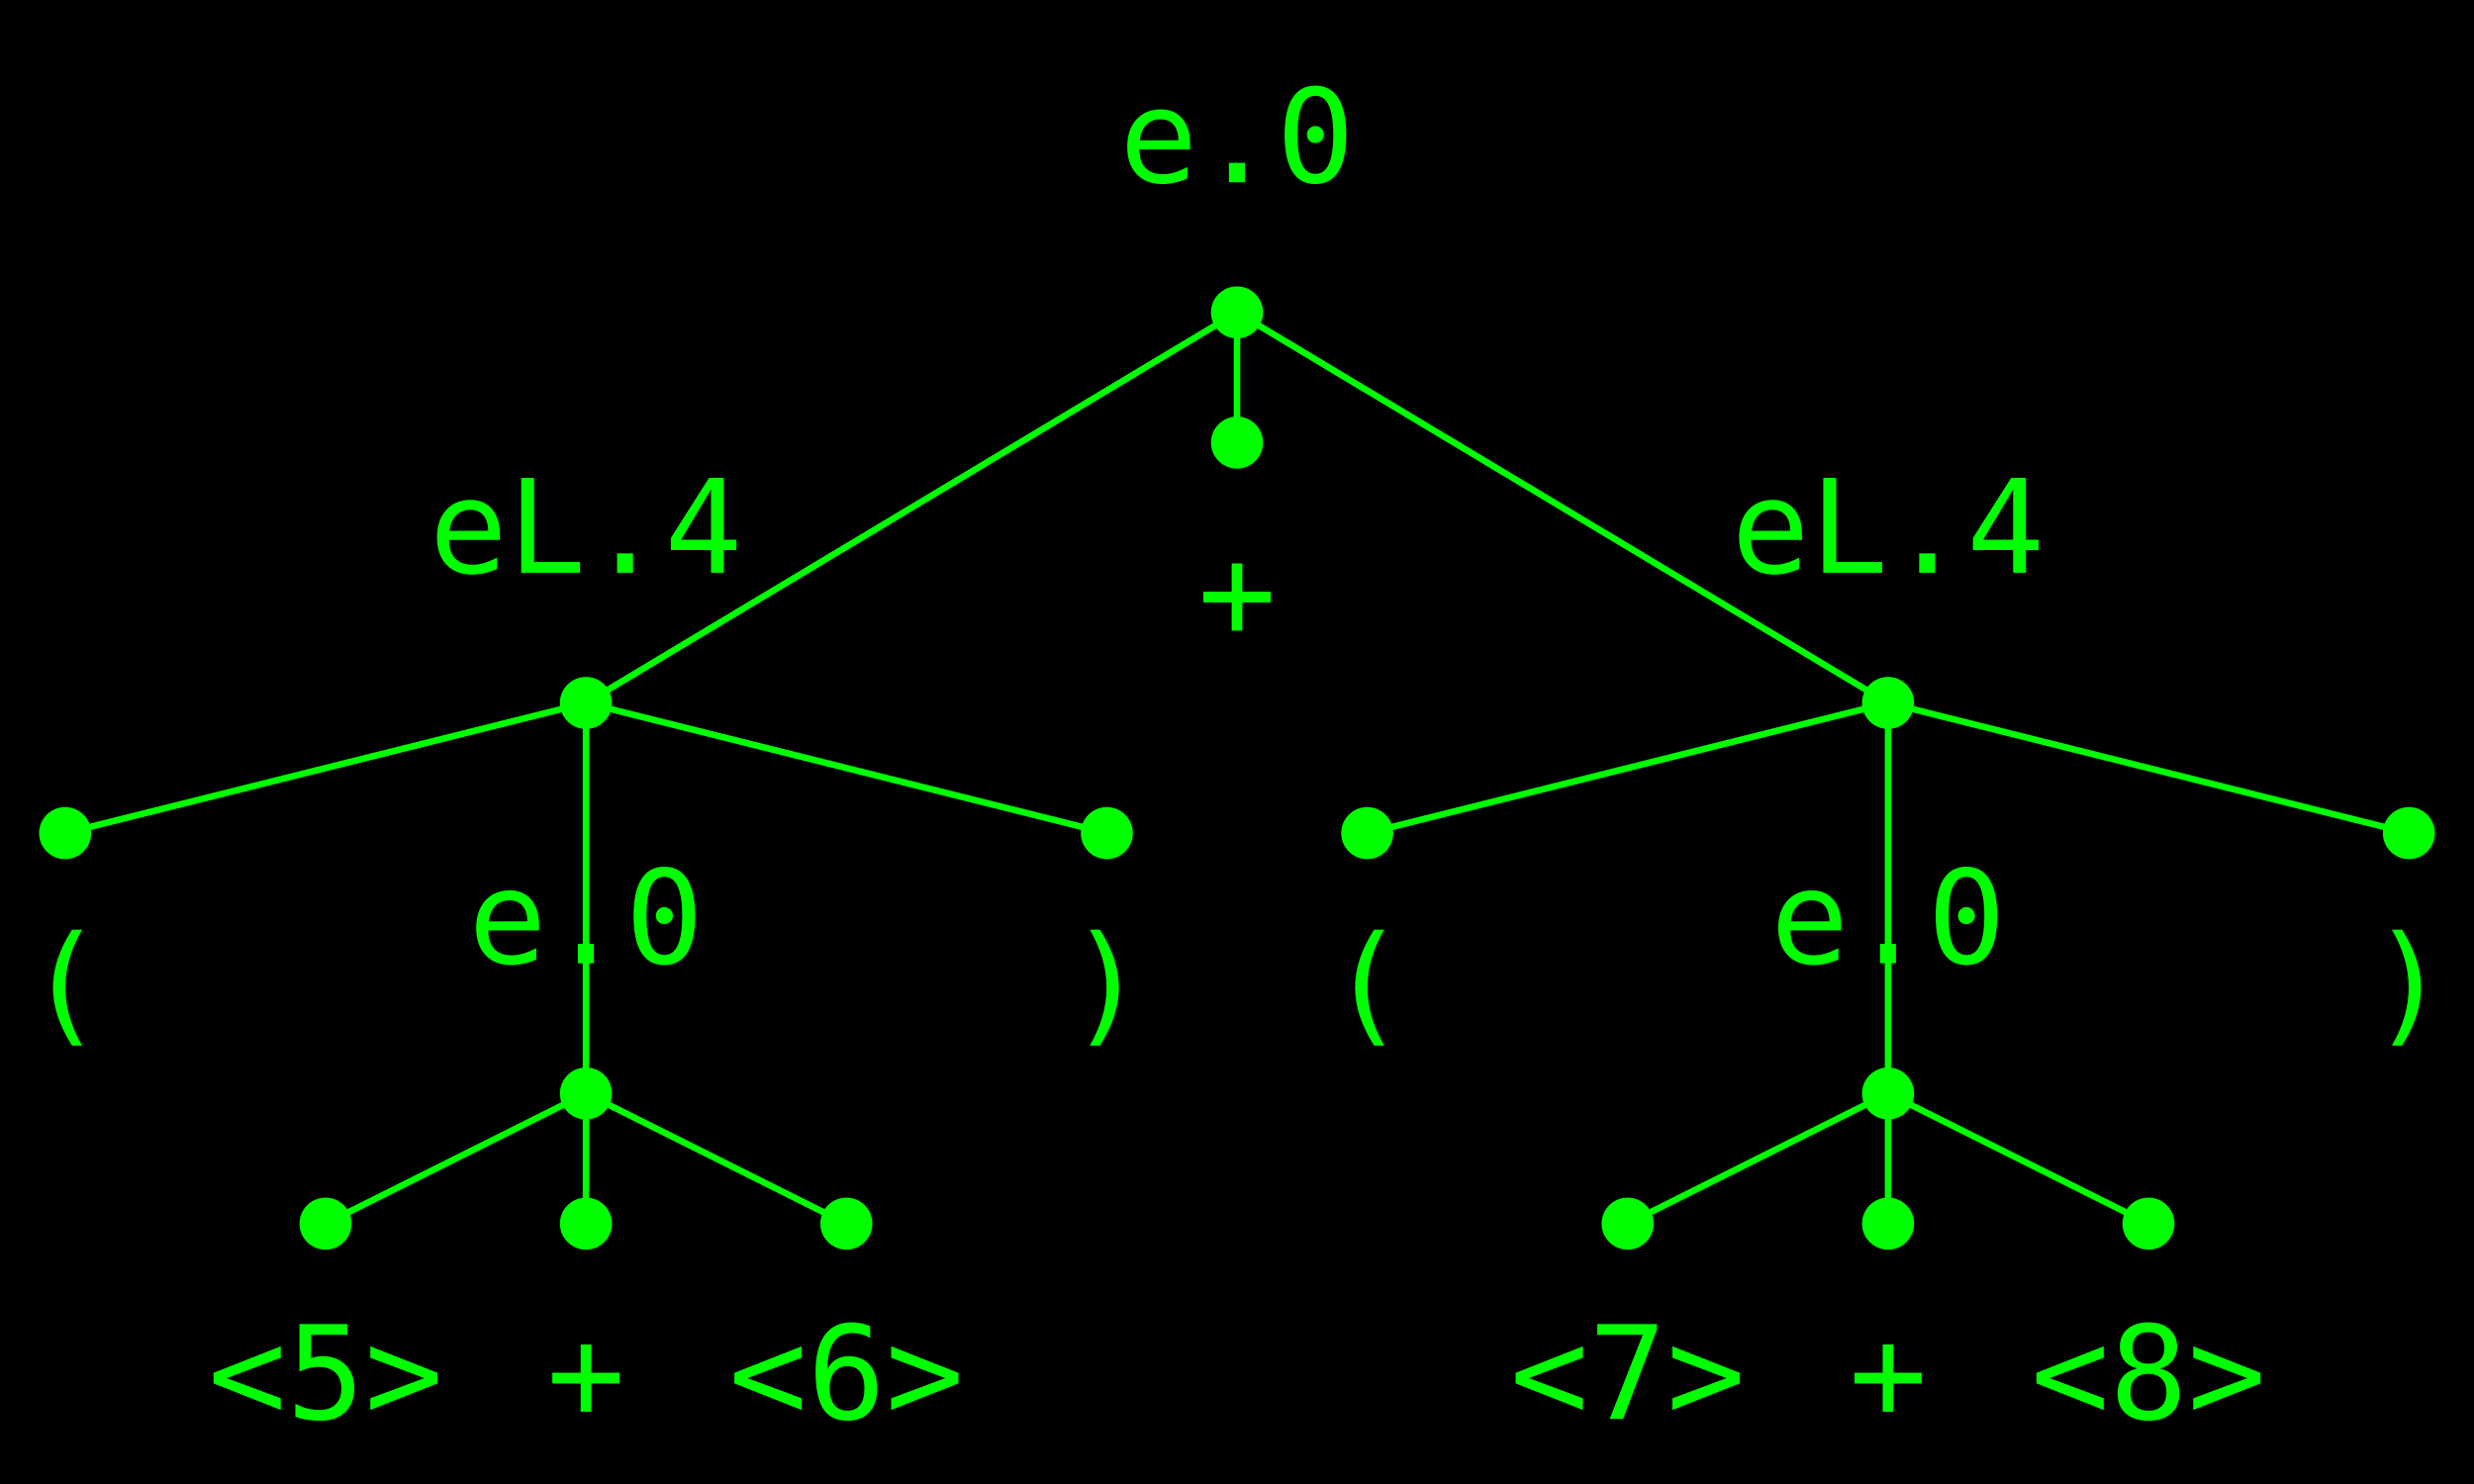
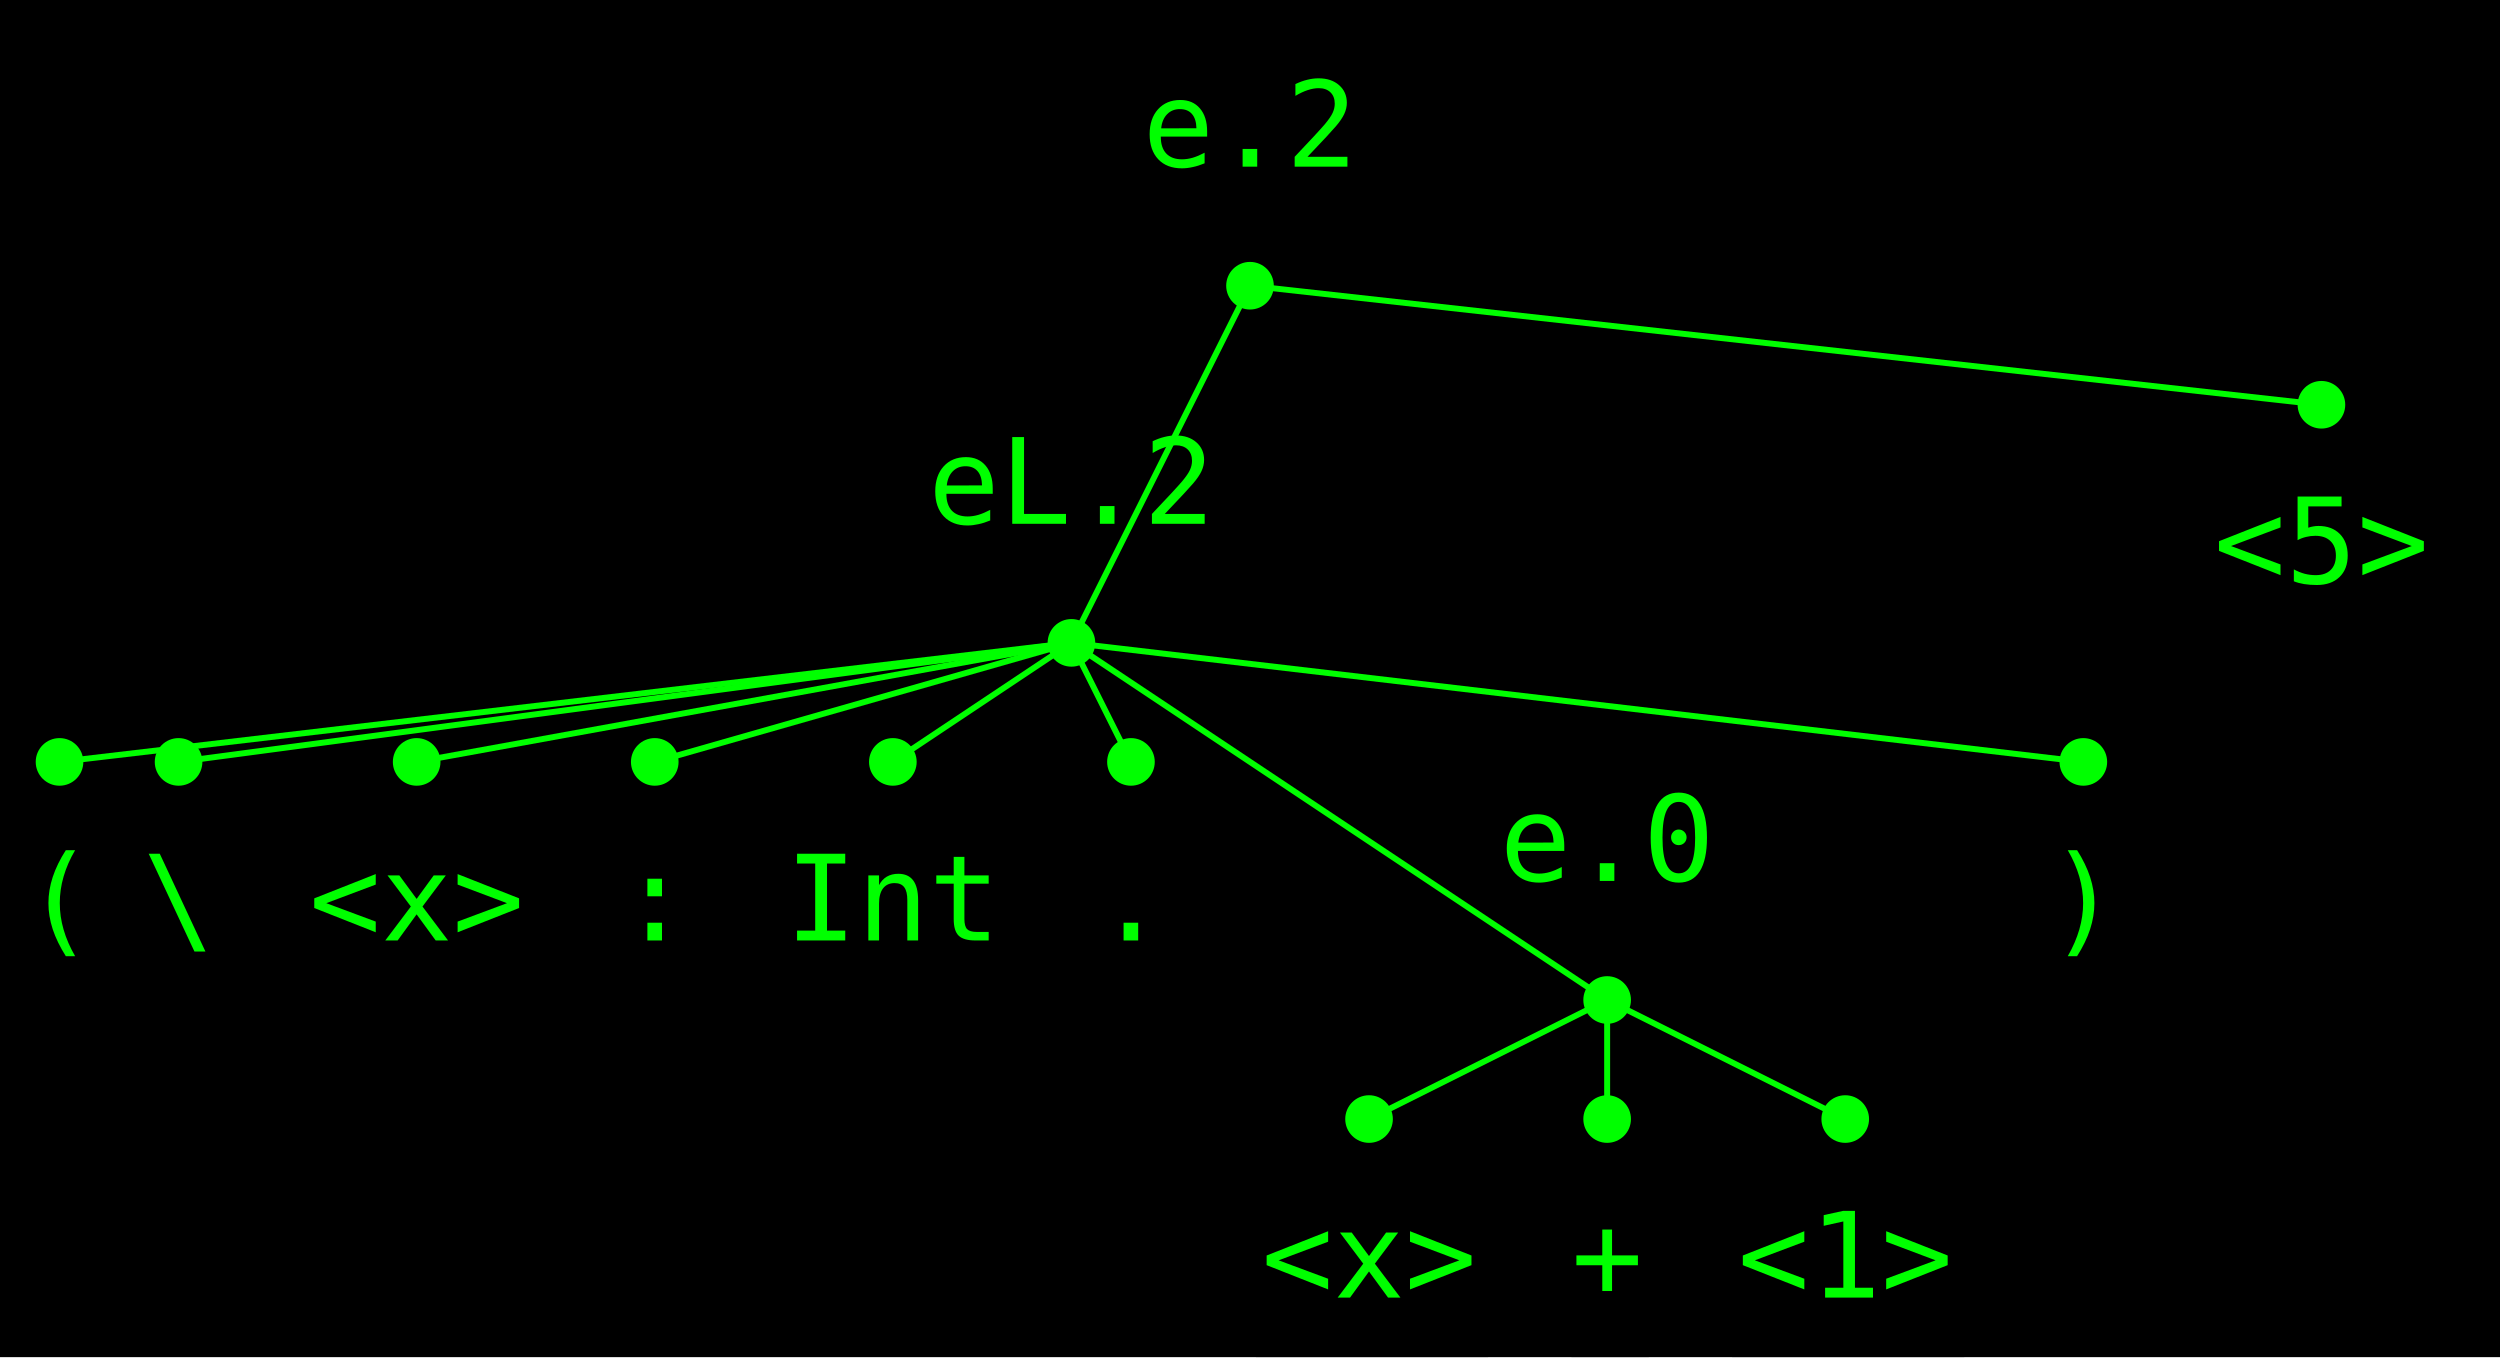
- <svg xmlns="http://www.w3.org/2000/svg" version="1.1" width="380" height="228" viewBox="0 0 380 228">
-   <rect width="380" height="228" fill="#000000" />
-   <rect x="171" y="8" width="39" height="30" fill="#000000" fill-opacity="0.5" />
-   <text x="190" y="28" font-size="20" text-anchor="middle" font-family="mono" fill="#00ff00">e.0</text>
-   <circle r="4" cx="190" cy="48" fill="#00ff00" />
-   <rect x="64" y="68" width="52" height="30" fill="#000000" fill-opacity="0.5" />
-   <text x="90" y="88" font-size="20" text-anchor="middle" font-family="mono" fill="#00ff00">eL.4</text>
-   <circle r="4" cx="90" cy="108" fill="#00ff00" />
+ <svg xmlns="http://www.w3.org/2000/svg" version="1.1" width="420" height="228" viewBox="0 0 420 228">
+   <rect width="420" height="228" fill="#000000" />
+   <rect x="191" y="8" width="39" height="30" fill="#000000" fill-opacity="0.5" />
+   <text x="210" y="28" font-size="20" text-anchor="middle" font-family="mono" fill="#00ff00">e.2</text>
+   <circle r="4" cx="210" cy="48" fill="#00ff00" />
+   <rect x="154" y="68" width="52" height="30" fill="#000000" fill-opacity="0.5" />
+   <text x="180" y="88" font-size="20" text-anchor="middle" font-family="mono" fill="#00ff00">eL.2</text>
+   <circle r="4" cx="180" cy="108" fill="#00ff00" />
  <rect x="4" y="138" width="13" height="30" fill="#000000" fill-opacity="0.5" />
  <text x="10" y="158" font-size="20" text-anchor="middle" font-family="mono" fill="#00ff00">(</text>
  <circle r="4" cx="10" cy="128" fill="#00ff00" />
-   <rect x="71" y="128" width="39" height="30" fill="#000000" fill-opacity="0.5" />
-   <text x="90" y="148" font-size="20" text-anchor="middle" font-family="mono" fill="#00ff00">e.0</text>
-   <circle r="4" cx="90" cy="168" fill="#00ff00" />
-   <rect x="31" y="198" width="39" height="30" fill="#000000" fill-opacity="0.5" />
-   <text x="50" y="218" font-size="20" text-anchor="middle" font-family="mono" fill="#00ff00">&lt;5&gt;</text>
-   <circle r="4" cx="50" cy="188" fill="#00ff00" />
-   <rect x="84" y="198" width="13" height="30" fill="#000000" fill-opacity="0.5" />
-   <text x="90" y="218" font-size="20" text-anchor="middle" font-family="mono" fill="#00ff00">+</text>
-   <circle r="4" cx="90" cy="188" fill="#00ff00" />
-   <rect x="111" y="198" width="39" height="30" fill="#000000" fill-opacity="0.5" />
-   <text x="130" y="218" font-size="20" text-anchor="middle" font-family="mono" fill="#00ff00">&lt;6&gt;</text>
-   <circle r="4" cx="130" cy="188" fill="#00ff00" />
-   <rect x="164" y="138" width="13" height="30" fill="#000000" fill-opacity="0.5" />
-   <text x="170" y="158" font-size="20" text-anchor="middle" font-family="mono" fill="#00ff00">)</text>
-   <circle r="4" cx="170" cy="128" fill="#00ff00" />
-   <rect x="184" y="78" width="13" height="30" fill="#000000" fill-opacity="0.5" />
-   <text x="190" y="98" font-size="20" text-anchor="middle" font-family="mono" fill="#00ff00">+</text>
-   <circle r="4" cx="190" cy="68" fill="#00ff00" />
-   <rect x="264" y="68" width="52" height="30" fill="#000000" fill-opacity="0.5" />
-   <text x="290" y="88" font-size="20" text-anchor="middle" font-family="mono" fill="#00ff00">eL.4</text>
-   <circle r="4" cx="290" cy="108" fill="#00ff00" />
-   <rect x="204" y="138" width="13" height="30" fill="#000000" fill-opacity="0.5" />
-   <text x="210" y="158" font-size="20" text-anchor="middle" font-family="mono" fill="#00ff00">(</text>
-   <circle r="4" cx="210" cy="128" fill="#00ff00" />
-   <rect x="271" y="128" width="39" height="30" fill="#000000" fill-opacity="0.5" />
-   <text x="290" y="148" font-size="20" text-anchor="middle" font-family="mono" fill="#00ff00">e.0</text>
-   <circle r="4" cx="290" cy="168" fill="#00ff00" />
-   <rect x="231" y="198" width="39" height="30" fill="#000000" fill-opacity="0.5" />
-   <text x="250" y="218" font-size="20" text-anchor="middle" font-family="mono" fill="#00ff00">&lt;7&gt;</text>
-   <circle r="4" cx="250" cy="188" fill="#00ff00" />
-   <rect x="284" y="198" width="13" height="30" fill="#000000" fill-opacity="0.5" />
-   <text x="290" y="218" font-size="20" text-anchor="middle" font-family="mono" fill="#00ff00">+</text>
-   <circle r="4" cx="290" cy="188" fill="#00ff00" />
-   <rect x="311" y="198" width="39" height="30" fill="#000000" fill-opacity="0.5" />
-   <text x="330" y="218" font-size="20" text-anchor="middle" font-family="mono" fill="#00ff00">&lt;8&gt;</text>
-   <circle r="4" cx="330" cy="188" fill="#00ff00" />
-   <rect x="364" y="138" width="13" height="30" fill="#000000" fill-opacity="0.5" />
-   <text x="370" y="158" font-size="20" text-anchor="middle" font-family="mono" fill="#00ff00">)</text>
-   <circle r="4" cx="370" cy="128" fill="#00ff00" />
-   <path d="M 190 48 , 90 108" stroke="#00ff00" stroke-width="1" stroke-linecap="round" />
-   <path d="M 190 48 , 190 68" stroke="#00ff00" stroke-width="1" stroke-linecap="round" />
-   <path d="M 190 48 , 290 108" stroke="#00ff00" stroke-width="1" stroke-linecap="round" />
-   <path d="M 290 108 , 210 128" stroke="#00ff00" stroke-width="1" stroke-linecap="round" />
-   <path d="M 290 108 , 290 168" stroke="#00ff00" stroke-width="1" stroke-linecap="round" />
-   <path d="M 290 108 , 370 128" stroke="#00ff00" stroke-width="1" stroke-linecap="round" />
-   <path d="M 290 168 , 250 188" stroke="#00ff00" stroke-width="1" stroke-linecap="round" />
-   <path d="M 290 168 , 290 188" stroke="#00ff00" stroke-width="1" stroke-linecap="round" />
-   <path d="M 290 168 , 330 188" stroke="#00ff00" stroke-width="1" stroke-linecap="round" />
-   <path d="M 90 108 , 10 128" stroke="#00ff00" stroke-width="1" stroke-linecap="round" />
-   <path d="M 90 108 , 90 168" stroke="#00ff00" stroke-width="1" stroke-linecap="round" />
-   <path d="M 90 108 , 170 128" stroke="#00ff00" stroke-width="1" stroke-linecap="round" />
-   <path d="M 90 168 , 50 188" stroke="#00ff00" stroke-width="1" stroke-linecap="round" />
-   <path d="M 90 168 , 90 188" stroke="#00ff00" stroke-width="1" stroke-linecap="round" />
-   <path d="M 90 168 , 130 188" stroke="#00ff00" stroke-width="1" stroke-linecap="round" />
+   <rect x="24" y="138" width="13" height="30" fill="#000000" fill-opacity="0.5" />
+   <text x="30" y="158" font-size="20" text-anchor="middle" font-family="mono" fill="#00ff00">\</text>
+   <circle r="4" cx="30" cy="128" fill="#00ff00" />
+   <rect x="51" y="138" width="39" height="30" fill="#000000" fill-opacity="0.5" />
+   <text x="70" y="158" font-size="20" text-anchor="middle" font-family="mono" fill="#00ff00">&lt;x&gt;</text>
+   <circle r="4" cx="70" cy="128" fill="#00ff00" />
+   <rect x="104" y="138" width="13" height="30" fill="#000000" fill-opacity="0.5" />
+   <text x="110" y="158" font-size="20" text-anchor="middle" font-family="mono" fill="#00ff00">:</text>
+   <circle r="4" cx="110" cy="128" fill="#00ff00" />
+   <rect x="131" y="138" width="39" height="30" fill="#000000" fill-opacity="0.5" />
+   <text x="150" y="158" font-size="20" text-anchor="middle" font-family="mono" fill="#00ff00">Int</text>
+   <circle r="4" cx="150" cy="128" fill="#00ff00" />
+   <rect x="184" y="138" width="13" height="30" fill="#000000" fill-opacity="0.5" />
+   <text x="190" y="158" font-size="20" text-anchor="middle" font-family="mono" fill="#00ff00">.</text>
+   <circle r="4" cx="190" cy="128" fill="#00ff00" />
+   <rect x="251" y="128" width="39" height="30" fill="#000000" fill-opacity="0.5" />
+   <text x="270" y="148" font-size="20" text-anchor="middle" font-family="mono" fill="#00ff00">e.0</text>
+   <circle r="4" cx="270" cy="168" fill="#00ff00" />
+   <rect x="211" y="198" width="39" height="30" fill="#000000" fill-opacity="0.5" />
+   <text x="230" y="218" font-size="20" text-anchor="middle" font-family="mono" fill="#00ff00">&lt;x&gt;</text>
+   <circle r="4" cx="230" cy="188" fill="#00ff00" />
+   <rect x="264" y="198" width="13" height="30" fill="#000000" fill-opacity="0.5" />
+   <text x="270" y="218" font-size="20" text-anchor="middle" font-family="mono" fill="#00ff00">+</text>
+   <circle r="4" cx="270" cy="188" fill="#00ff00" />
+   <rect x="291" y="198" width="39" height="30" fill="#000000" fill-opacity="0.5" />
+   <text x="310" y="218" font-size="20" text-anchor="middle" font-family="mono" fill="#00ff00">&lt;1&gt;</text>
+   <circle r="4" cx="310" cy="188" fill="#00ff00" />
+   <rect x="344" y="138" width="13" height="30" fill="#000000" fill-opacity="0.5" />
+   <text x="350" y="158" font-size="20" text-anchor="middle" font-family="mono" fill="#00ff00">)</text>
+   <circle r="4" cx="350" cy="128" fill="#00ff00" />
+   <rect x="371" y="78" width="39" height="30" fill="#000000" fill-opacity="0.5" />
+   <text x="390" y="98" font-size="20" text-anchor="middle" font-family="mono" fill="#00ff00">&lt;5&gt;</text>
+   <circle r="4" cx="390" cy="68" fill="#00ff00" />
+   <path d="M 210 48 , 180 108" stroke="#00ff00" stroke-width="1" stroke-linecap="round" />
+   <path d="M 210 48 , 390 68" stroke="#00ff00" stroke-width="1" stroke-linecap="round" />
+   <path d="M 180 108 , 10 128" stroke="#00ff00" stroke-width="1" stroke-linecap="round" />
+   <path d="M 180 108 , 30 128" stroke="#00ff00" stroke-width="1" stroke-linecap="round" />
+   <path d="M 180 108 , 70 128" stroke="#00ff00" stroke-width="1" stroke-linecap="round" />
+   <path d="M 180 108 , 110 128" stroke="#00ff00" stroke-width="1" stroke-linecap="round" />
+   <path d="M 180 108 , 150 128" stroke="#00ff00" stroke-width="1" stroke-linecap="round" />
+   <path d="M 180 108 , 190 128" stroke="#00ff00" stroke-width="1" stroke-linecap="round" />
+   <path d="M 180 108 , 270 168" stroke="#00ff00" stroke-width="1" stroke-linecap="round" />
+   <path d="M 180 108 , 350 128" stroke="#00ff00" stroke-width="1" stroke-linecap="round" />
+   <path d="M 270 168 , 230 188" stroke="#00ff00" stroke-width="1" stroke-linecap="round" />
+   <path d="M 270 168 , 270 188" stroke="#00ff00" stroke-width="1" stroke-linecap="round" />
+   <path d="M 270 168 , 310 188" stroke="#00ff00" stroke-width="1" stroke-linecap="round" />
</svg>
